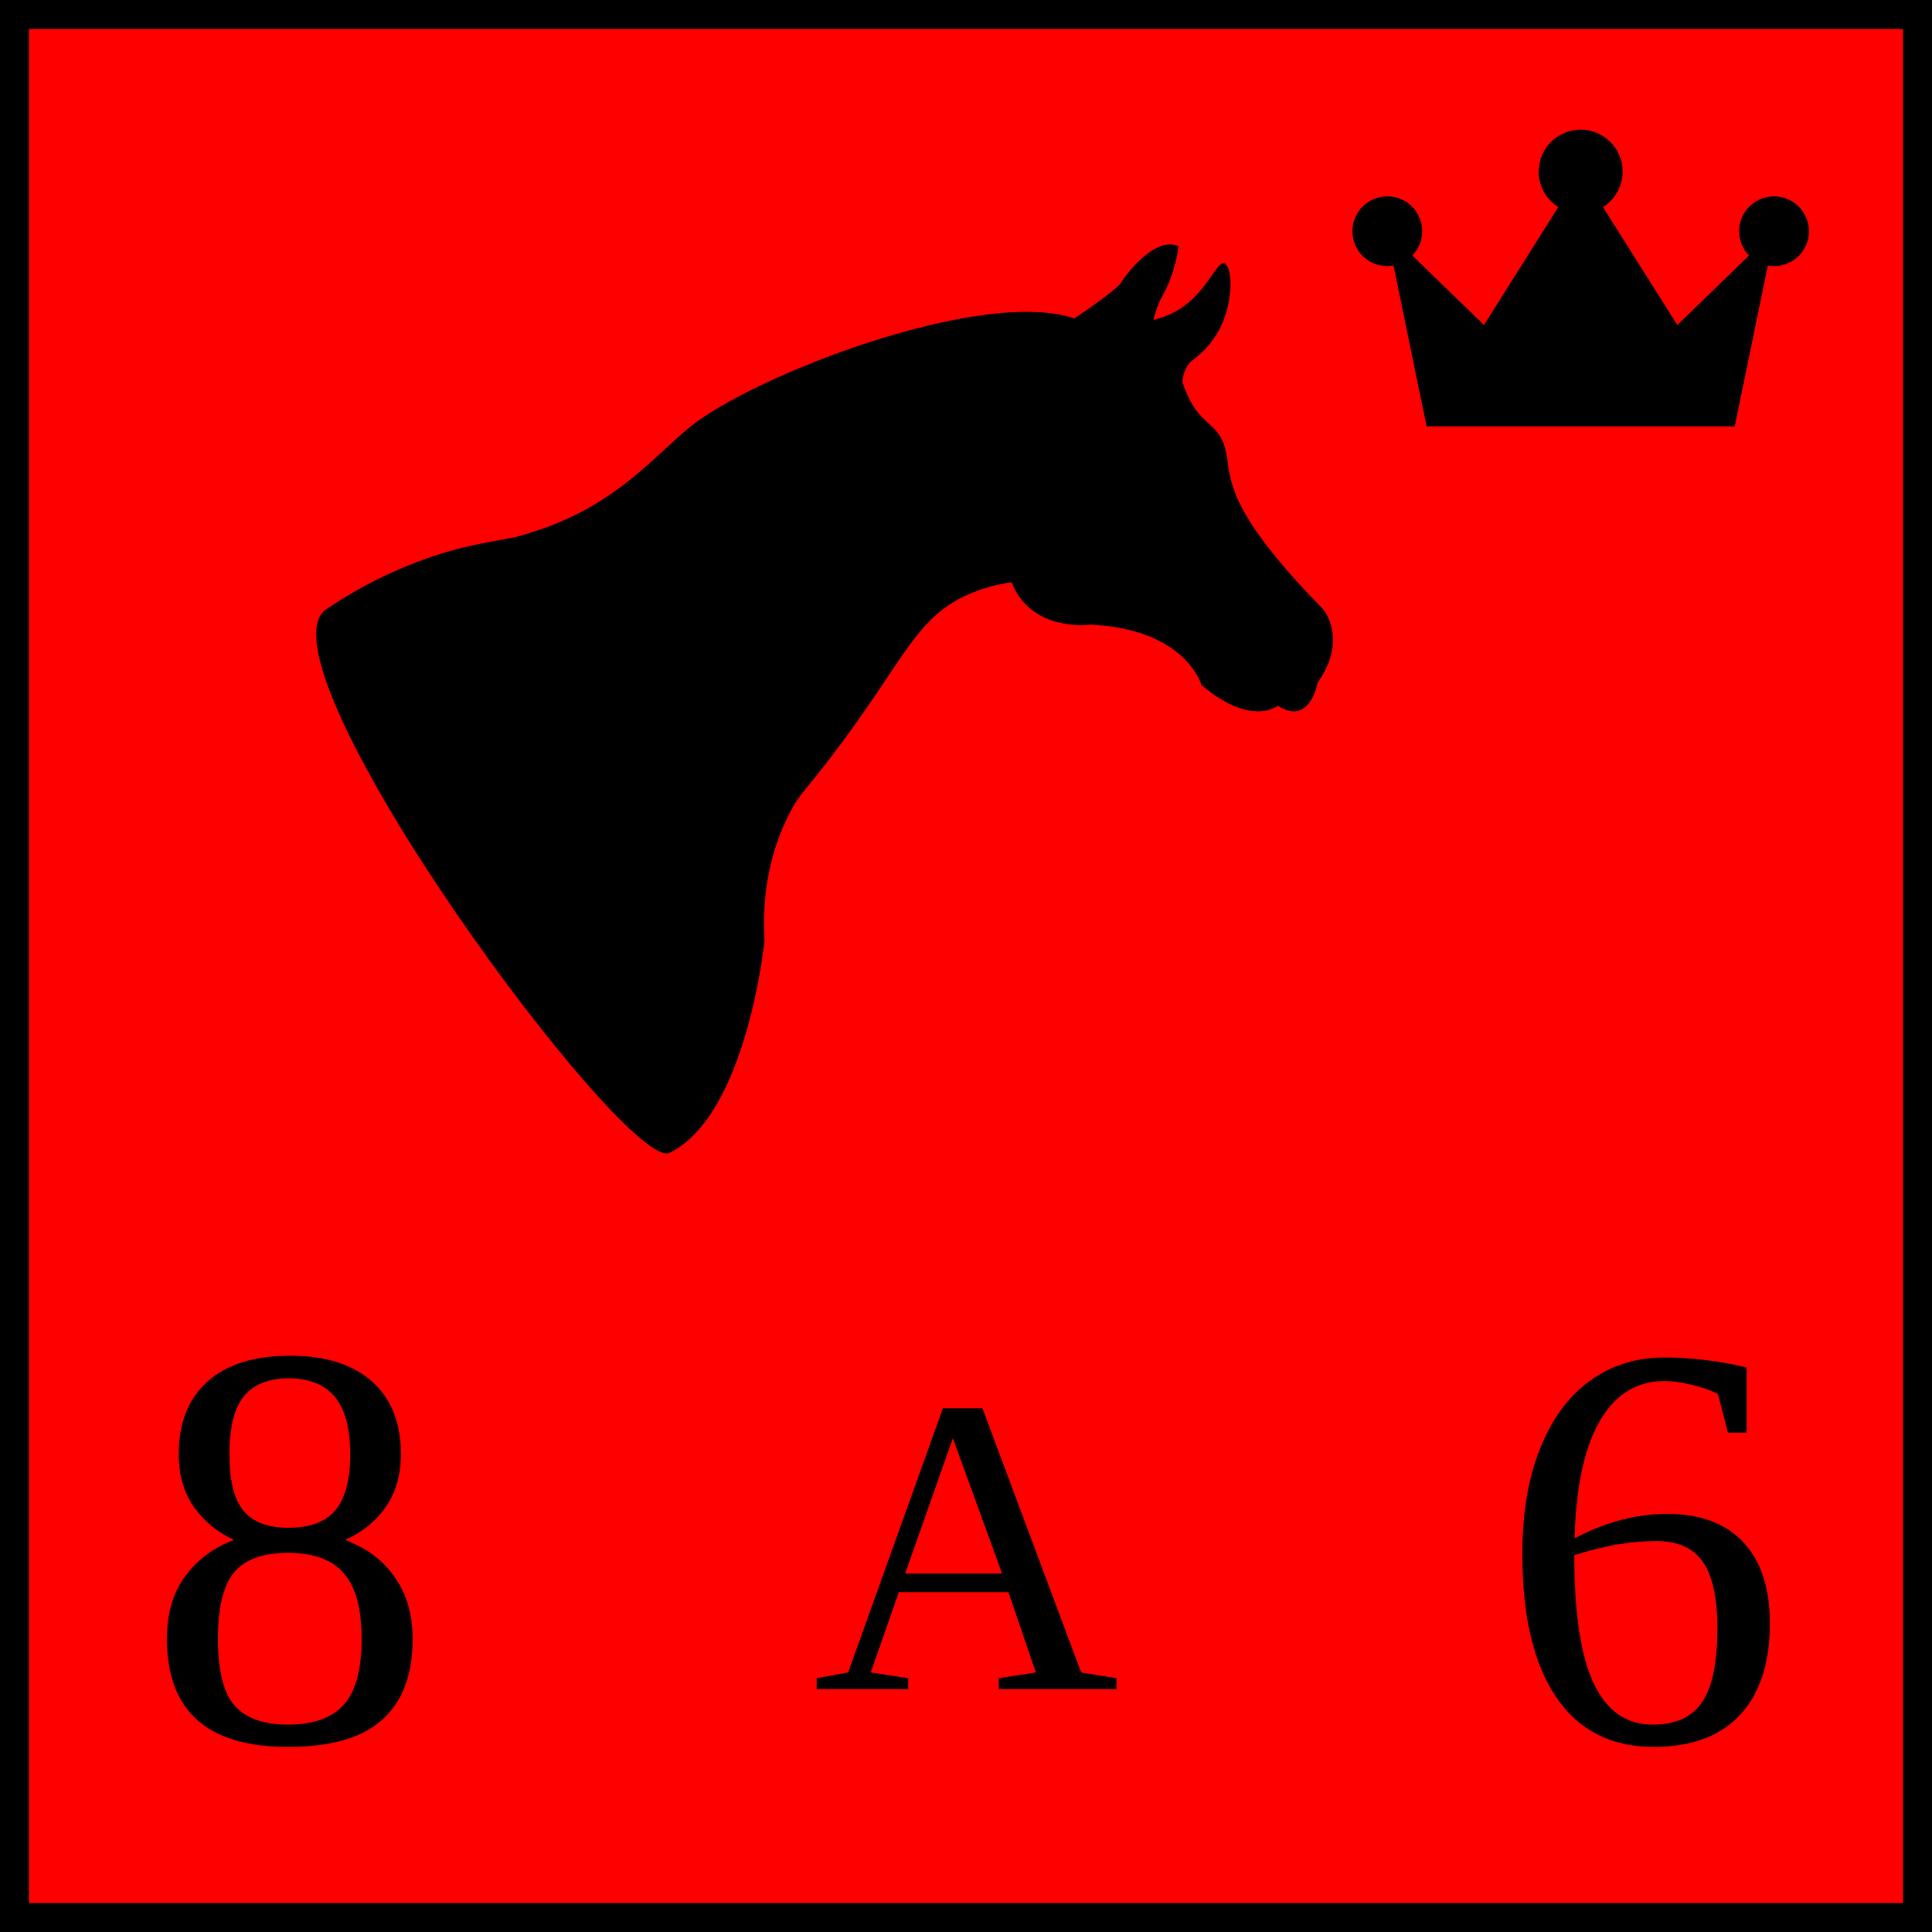
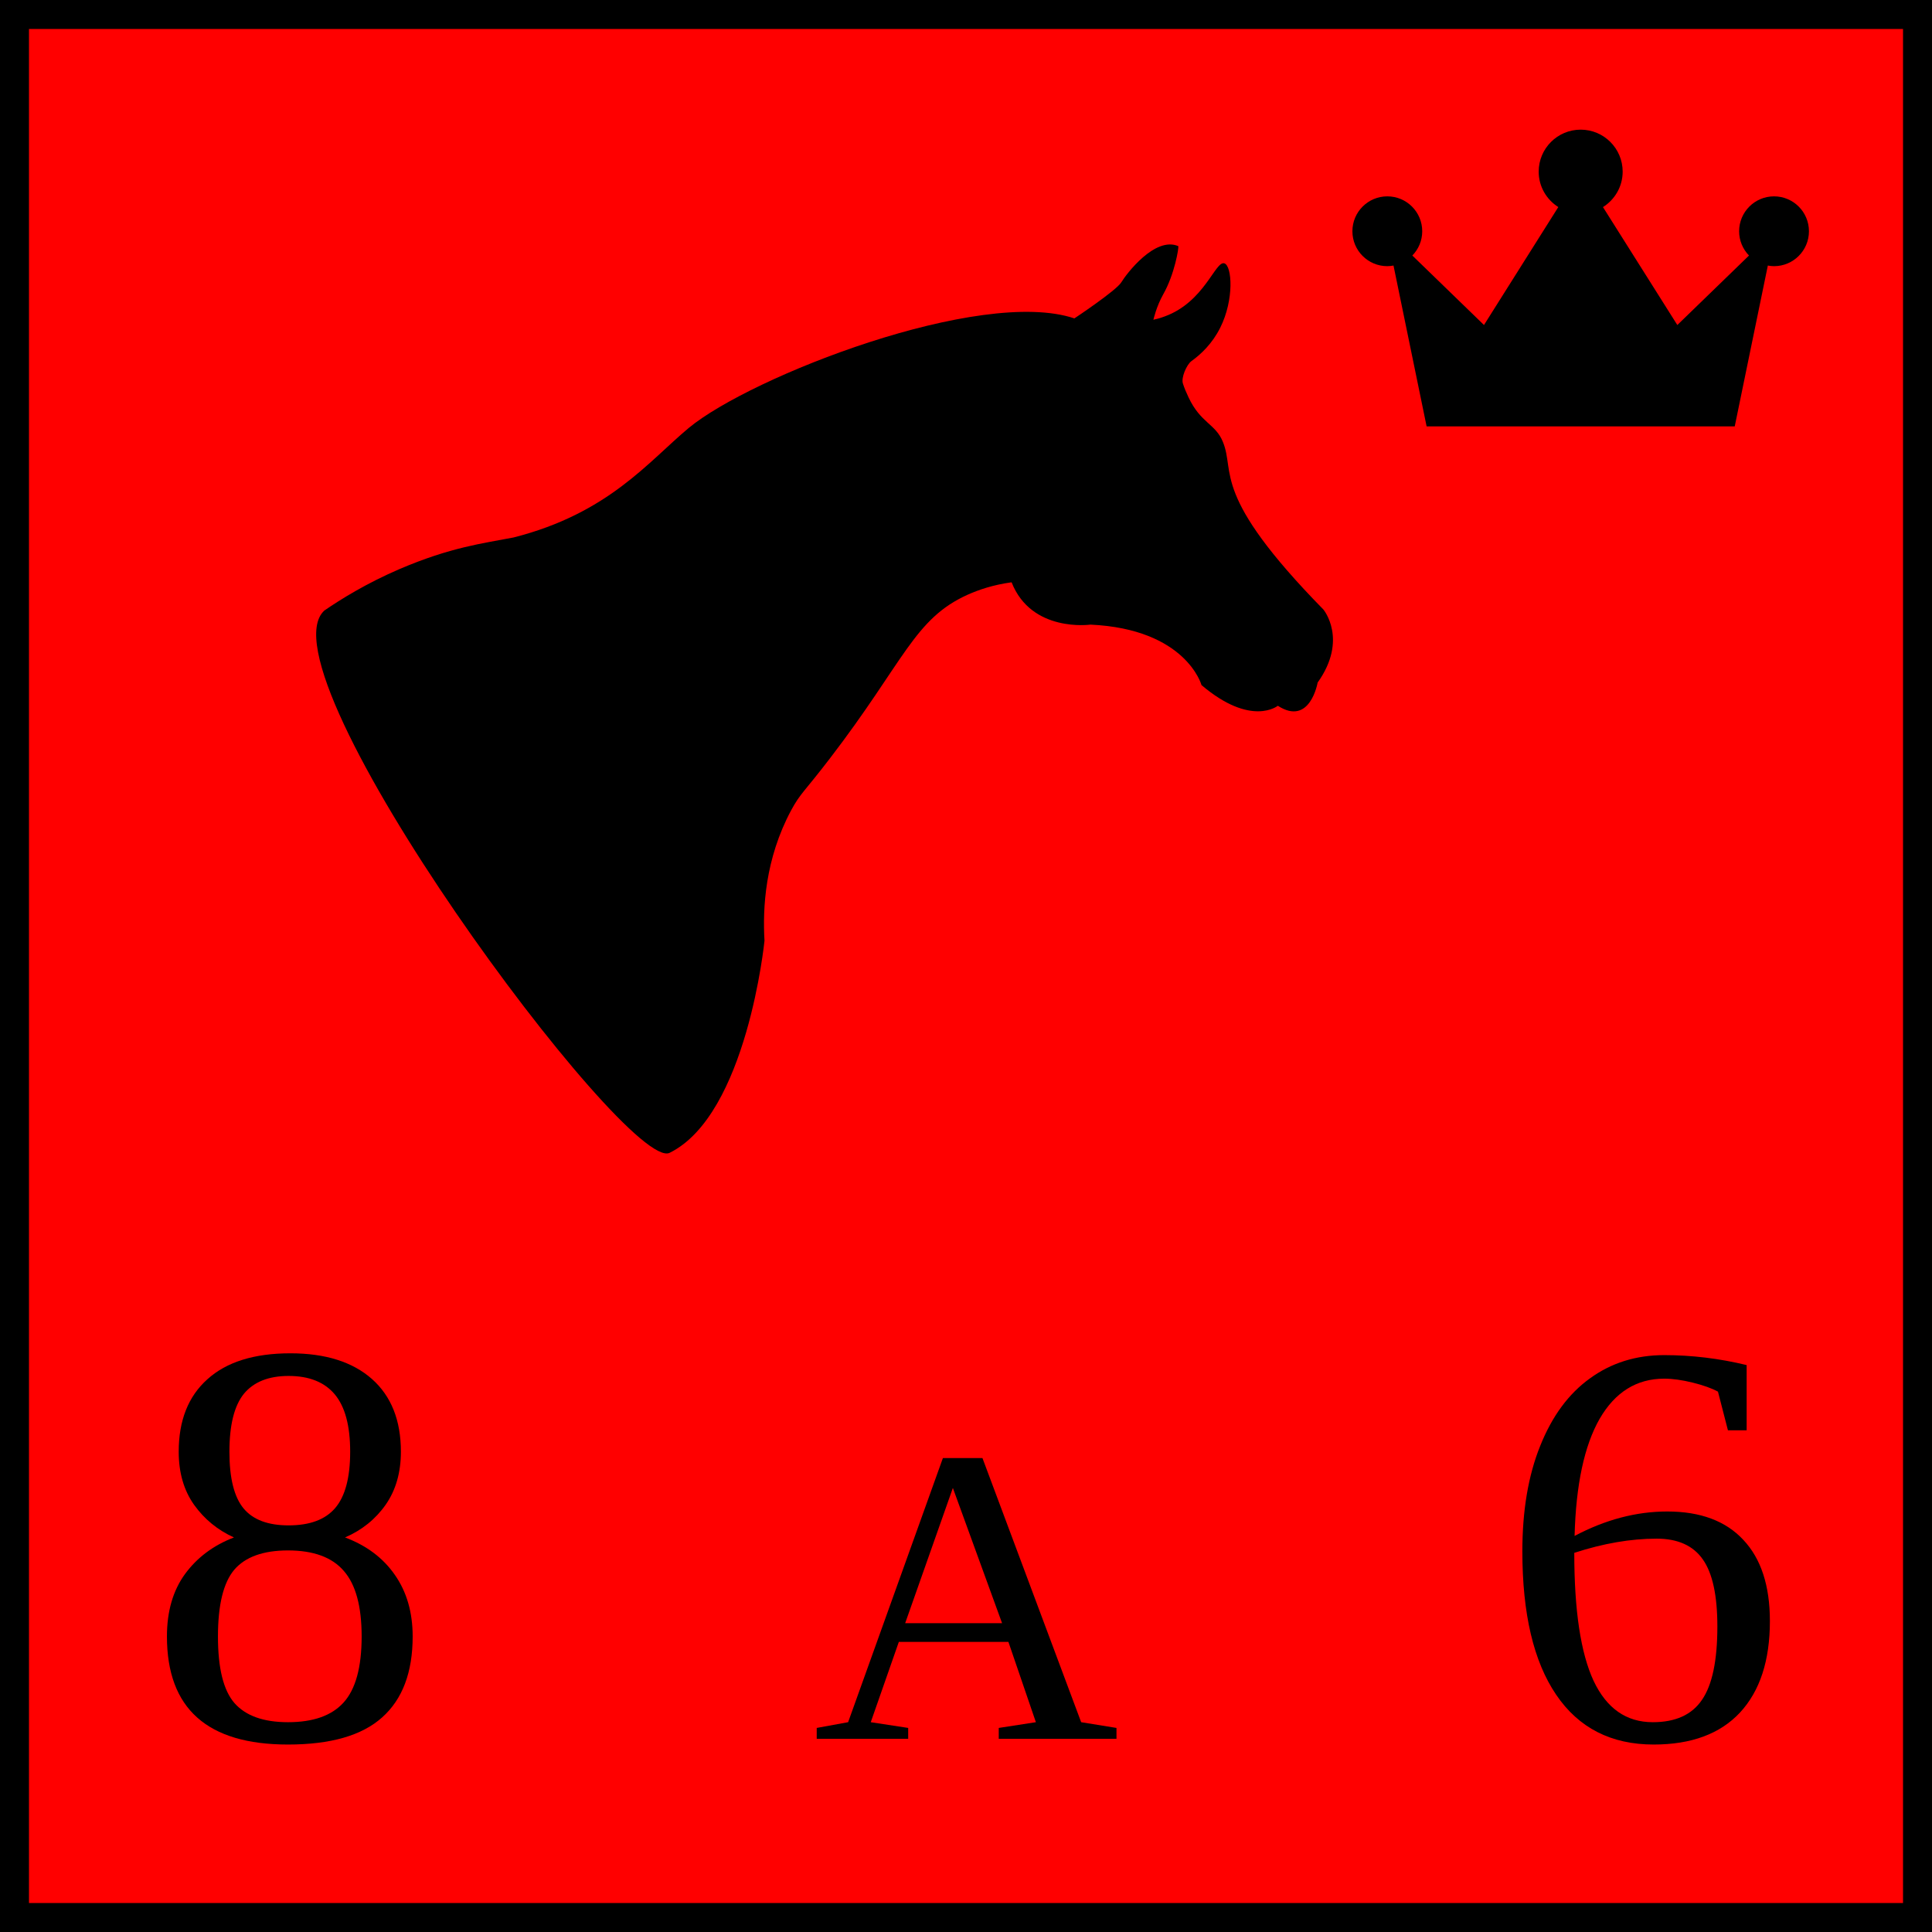
<svg xmlns="http://www.w3.org/2000/svg" width="100" height="100">
  <rect width="100" height="100" fill="red" stroke="black" stroke-width="3" />
  <g id="horse" transform="translate(10,5) scale(0.1,0.1)">
    <path id="horse_path" d="M533.7,86.3c4,1.2,5.2,18.7-2.1,33.3      c-4.1,8.2-9.9,13.7-14.9,17.3c-2.5,1.8-5.5,8.7-4.4,11.7c0.7,2.2,1.7,4.6,2.9,7.1c6.3,13.4,14,13.6,17.8,23.1      c6.5,15.9-6.4,27.1,52,86.7c0,0,12.9,15.5-3,37.8c0,0-3.9,22.8-20.6,12c0,0-13.7,11.2-39.5-10.7c0,0-7.9-29-57.5-31.3      c0,0-30.5,4.3-40.8-21.9c-9.6,1.3-17.1,3.9-22.7,6.4c-27.8,12.5-32.8,34.5-71.3,84.7c-13.4,17.5-15.3,18-20.1,26.9      c-13.5,25.2-14.8,50.6-13.8,67.5c0,0-9,90-49.1,109.8C224.7,557.5,32.9,297.9,67.9,266c8.6-5.9,21.8-14.1,39-21.5      c26.5-11.3,42.8-13.2,58.9-16.3c49.2-12.5,69.8-39.3,90.7-56.7c32.1-26.6,151.1-73,199.6-56.7c0,0,21.7-14.4,24.3-18.7      c2.6-4.3,17.4-23.9,29.5-18.7c0.3,0.8-1.9,14.5-7.8,24.9c-3.6,6.4-5.1,13.2-5.1,13.2c1.4-0.3,3.4-0.8,5.8-1.7      C523.5,106.3,529,84.9,533.7,86.3z" />
  </g>
  <g id="crown" transform="translate(70,5) scale(0.05,0.05)">
    <path d="M436.475,103.262c-19.961,0-36.141,16.18-36.141,36.141c0,9.776,3.92,18.613,10.226,25.12l-74.195,71.928l-76.969-122.068    c12.207-7.695,20.378-21.202,20.378-36.7c0-24.005-19.46-43.467-43.466-43.467c-24.005,0-43.465,19.462-43.465,43.467    c0,15.468,8.139,28.961,20.31,36.666l-76.938,122.101L62.05,164.528c6.311-6.505,10.232-15.346,10.232-25.125    c0-19.961-16.181-36.141-36.141-36.141S0,119.442,0,139.403c0,19.959,16.181,36.139,36.141,36.139    c2.196,0,4.322-0.272,6.411-0.647l34.27,166.474h318.972l34.27-166.474c2.088,0.378,4.215,0.647,6.412,0.647    c19.96,0,36.14-16.18,36.14-36.139C472.615,119.442,456.435,103.262,436.475,103.262z" />
  </g>
-   <g id="attributes" text-anchor="middle" dominant-baseline="central" font-size="30">
+   <g id="attributes" text-anchor="middle" font-size="30">
    <g id="shield_wall_defense">
-       <text x="85" y="80">6</text>
+       <text x="85" y="90">6</text>
    </g>
    <g id="shield_wall_attack">
-       <text x="15" y="80">8</text>
+       <text x="15" y="90">8</text>
    </g>
    <g id="morale_rating">
-       <text x="50" y="80" font-size="22">A</text>
+       <text x="50" y="90" font-size="22">A</text>
    </g>
  </g>
</svg>
